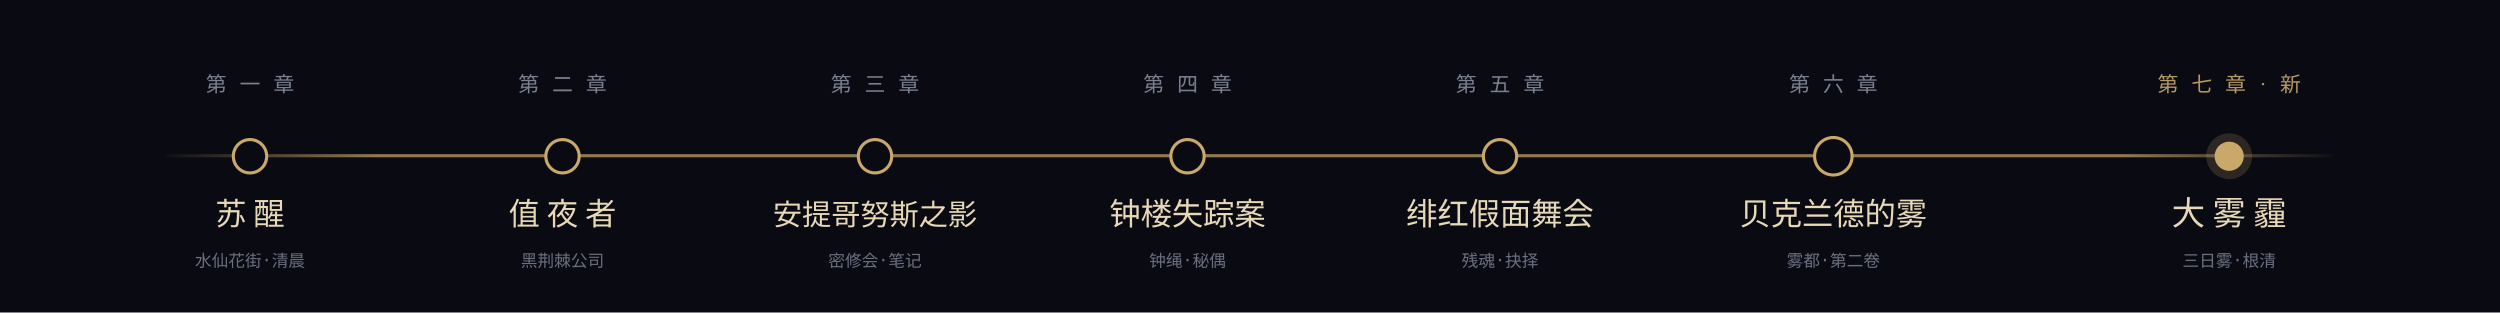
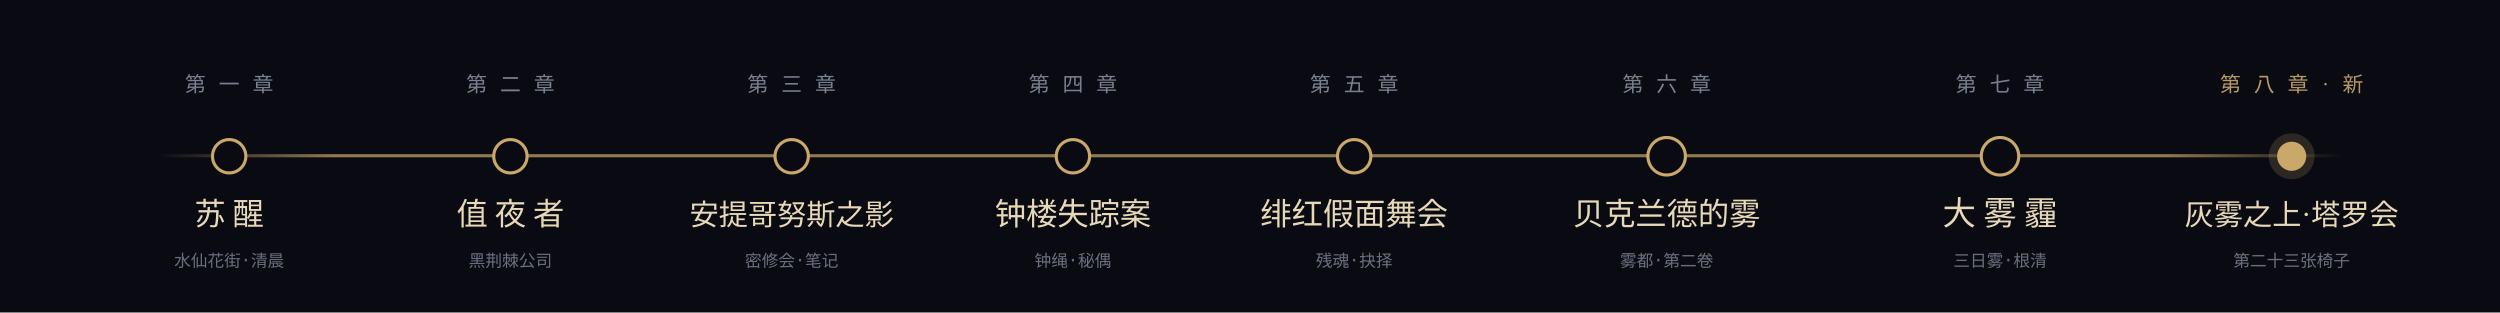
- <svg xmlns="http://www.w3.org/2000/svg" viewBox="0 0 1200 150" width="100%" role="img" aria-label="七章剧情脉络：苏醒、值夜者、安提哥努斯之影、钟楼失踪案、绯红假面舞会、贝克兰德的雾、大雾霾">
+ <svg xmlns="http://www.w3.org/2000/svg" viewBox="0 0 1200 150" width="100%" role="img" aria-label="八章剧情脉络：苏醒、值夜者、安提哥努斯之影、钟楼失踪案、绯红假面舞会、贝克兰德的雾、大雾霾、灰雾之上·塔罗会">
  <defs>
    <linearGradient id="line" x1="0" y1="0" x2="1" y2="0">
      <stop offset="0" stop-color="#c9a86a" stop-opacity="0" />
-       <stop offset="0.10" stop-color="#c9a86a" stop-opacity="0.7" />
-       <stop offset="0.90" stop-color="#c9a86a" stop-opacity="0.7" />
+       <stop offset="0.08" stop-color="#c9a86a" stop-opacity="0.7" />
+       <stop offset="0.92" stop-color="#c9a86a" stop-opacity="0.7" />
      <stop offset="1" stop-color="#c9a86a" stop-opacity="0" />
    </linearGradient>
  </defs>
  <rect width="1200" height="150" fill="#0a0b12" />
-   <rect x="80" y="74" width="1040" height="1.5" fill="url(#line)" />
+   <rect x="70" y="74" width="1060" height="1.5" fill="url(#line)" />
  <g font-family="Georgia, 'Times New Roman', serif" text-rendering="geometricPrecision">
-     <circle cx="120" cy="75" r="8" fill="#0a0b12" stroke="#c9a86a" stroke-width="1.5" />
-     <text x="120" y="44" text-anchor="middle" font-size="10" letter-spacing="2" fill="#7a7f90">第 一 章</text>
-     <text x="120" y="108" text-anchor="middle" font-size="15" fill="#e7d9b8">苏 醒</text>
-     <text x="120" y="128" text-anchor="middle" font-family="ui-monospace, Menlo, monospace" font-size="8" fill="#6a6f80">水仙花街·清晨</text>
-     <circle cx="270" cy="75" r="8" fill="#0a0b12" stroke="#c9a86a" stroke-width="1.5" />
-     <text x="270" y="44" text-anchor="middle" font-size="10" letter-spacing="2" fill="#7a7f90">第 二 章</text>
-     <text x="270" y="108" text-anchor="middle" font-size="15" fill="#e7d9b8">值 夜 者</text>
-     <text x="270" y="128" text-anchor="middle" font-family="ui-monospace, Menlo, monospace" font-size="8" fill="#6a6f80">黑荆棘公司</text>
-     <circle cx="420" cy="75" r="8" fill="#0a0b12" stroke="#c9a86a" stroke-width="1.5" />
-     <text x="420" y="44" text-anchor="middle" font-size="10" letter-spacing="2" fill="#7a7f90">第 三 章</text>
-     <text x="420" y="108" text-anchor="middle" font-size="14" fill="#e7d9b8">安提哥努斯之影</text>
-     <text x="420" y="128" text-anchor="middle" font-family="ui-monospace, Menlo, monospace" font-size="8" fill="#6a6f80">密修会·笔记</text>
-     <circle cx="570" cy="75" r="8" fill="#0a0b12" stroke="#c9a86a" stroke-width="1.5" />
-     <text x="570" y="44" text-anchor="middle" font-size="10" letter-spacing="2" fill="#7a7f90">第 四 章</text>
-     <text x="570" y="108" text-anchor="middle" font-size="15" fill="#e7d9b8">钟楼失踪案</text>
-     <text x="570" y="128" text-anchor="middle" font-family="ui-monospace, Menlo, monospace" font-size="8" fill="#6a6f80">钟绳·秘偶</text>
-     <circle cx="720" cy="75" r="8" fill="#0a0b12" stroke="#c9a86a" stroke-width="1.5" />
-     <text x="720" y="44" text-anchor="middle" font-size="10" letter-spacing="2" fill="#7a7f90">第 五 章</text>
-     <text x="720" y="108" text-anchor="middle" font-size="15" fill="#e7d9b8">绯红假面舞会</text>
-     <text x="720" y="128" text-anchor="middle" font-family="ui-monospace, Menlo, monospace" font-size="8" fill="#6a6f80">残魂·抉择</text>
-     <circle cx="880" cy="75" r="9" fill="#0a0b12" stroke="#c9a86a" stroke-width="1.5" />
-     <text x="880" y="44" text-anchor="middle" font-size="10" letter-spacing="2" fill="#7a7f90">第 六 章</text>
-     <text x="880" y="108" text-anchor="middle" font-size="15" fill="#e7d9b8">贝克兰德的雾</text>
-     <text x="880" y="128" text-anchor="middle" font-family="ui-monospace, Menlo, monospace" font-size="8" fill="#6a6f80">雾都·第二卷</text>
-     <circle cx="1070" cy="75" r="11" fill="#c9a86a" opacity="0.18" />
-     <circle cx="1070" cy="75" r="7" fill="#c9a86a" />
-     <text x="1070" y="44" text-anchor="middle" font-size="10" letter-spacing="2" fill="#c9a86a" opacity="0.9">第 七 章 · 新</text>
-     <text x="1070" y="108" text-anchor="middle" font-size="16" fill="#e7d9b8">大 雾 霾</text>
-     <text x="1070" y="128" text-anchor="middle" font-family="ui-monospace, Menlo, monospace" font-size="8" fill="#6a6f80">三日雾·根清</text>
+     <circle cx="110" cy="75" r="8" fill="#0a0b12" stroke="#c9a86a" stroke-width="1.5" />
+     <text x="110" y="44" text-anchor="middle" font-size="10" letter-spacing="2" fill="#7a7f90">第 一 章</text>
+     <text x="110" y="108" text-anchor="middle" font-size="15" fill="#e7d9b8">苏 醒</text>
+     <text x="110" y="128" text-anchor="middle" font-family="ui-monospace, Menlo, monospace" font-size="8" fill="#6a6f80">水仙花街·清晨</text>
+     <circle cx="245" cy="75" r="8" fill="#0a0b12" stroke="#c9a86a" stroke-width="1.5" />
+     <text x="245" y="44" text-anchor="middle" font-size="10" letter-spacing="2" fill="#7a7f90">第 二 章</text>
+     <text x="245" y="108" text-anchor="middle" font-size="15" fill="#e7d9b8">值 夜 者</text>
+     <text x="245" y="128" text-anchor="middle" font-family="ui-monospace, Menlo, monospace" font-size="8" fill="#6a6f80">黑荆棘公司</text>
+     <circle cx="380" cy="75" r="8" fill="#0a0b12" stroke="#c9a86a" stroke-width="1.5" />
+     <text x="380" y="44" text-anchor="middle" font-size="10" letter-spacing="2" fill="#7a7f90">第 三 章</text>
+     <text x="380" y="108" text-anchor="middle" font-size="14" fill="#e7d9b8">安提哥努斯之影</text>
+     <text x="380" y="128" text-anchor="middle" font-family="ui-monospace, Menlo, monospace" font-size="8" fill="#6a6f80">密修会·笔记</text>
+     <circle cx="515" cy="75" r="8" fill="#0a0b12" stroke="#c9a86a" stroke-width="1.5" />
+     <text x="515" y="44" text-anchor="middle" font-size="10" letter-spacing="2" fill="#7a7f90">第 四 章</text>
+     <text x="515" y="108" text-anchor="middle" font-size="15" fill="#e7d9b8">钟楼失踪案</text>
+     <text x="515" y="128" text-anchor="middle" font-family="ui-monospace, Menlo, monospace" font-size="8" fill="#6a6f80">钟绳·秘偶</text>
+     <circle cx="650" cy="75" r="8" fill="#0a0b12" stroke="#c9a86a" stroke-width="1.5" />
+     <text x="650" y="44" text-anchor="middle" font-size="10" letter-spacing="2" fill="#7a7f90">第 五 章</text>
+     <text x="650" y="108" text-anchor="middle" font-size="15" fill="#e7d9b8">绯红假面舞会</text>
+     <text x="650" y="128" text-anchor="middle" font-family="ui-monospace, Menlo, monospace" font-size="8" fill="#6a6f80">残魂·抉择</text>
+     <circle cx="800" cy="75" r="9" fill="#0a0b12" stroke="#c9a86a" stroke-width="1.5" />
+     <text x="800" y="44" text-anchor="middle" font-size="10" letter-spacing="2" fill="#7a7f90">第 六 章</text>
+     <text x="800" y="108" text-anchor="middle" font-size="15" fill="#e7d9b8">贝克兰德的雾</text>
+     <text x="800" y="128" text-anchor="middle" font-family="ui-monospace, Menlo, monospace" font-size="8" fill="#6a6f80">雾都·第二卷</text>
+     <circle cx="960" cy="75" r="9" fill="#0a0b12" stroke="#c9a86a" stroke-width="1.5" />
+     <text x="960" y="44" text-anchor="middle" font-size="10" letter-spacing="2" fill="#7a7f90">第 七 章</text>
+     <text x="960" y="108" text-anchor="middle" font-size="16" fill="#e7d9b8">大 雾 霾</text>
+     <text x="960" y="128" text-anchor="middle" font-family="ui-monospace, Menlo, monospace" font-size="8" fill="#6a6f80">三日雾·根清</text>
+     <circle cx="1100" cy="75" r="11" fill="#c9a86a" opacity="0.18" />
+     <circle cx="1100" cy="75" r="7" fill="#c9a86a" />
+     <text x="1100" y="44" text-anchor="middle" font-size="10" letter-spacing="2" fill="#c9a86a" opacity="0.9">第 八 章 · 新</text>
+     <text x="1100" y="108" text-anchor="middle" font-size="14" fill="#e7d9b8">灰雾之上·塔罗会</text>
+     <text x="1100" y="128" text-anchor="middle" font-family="ui-monospace, Menlo, monospace" font-size="8" fill="#6a6f80">第二十三张椅子</text>
  </g>
</svg>
